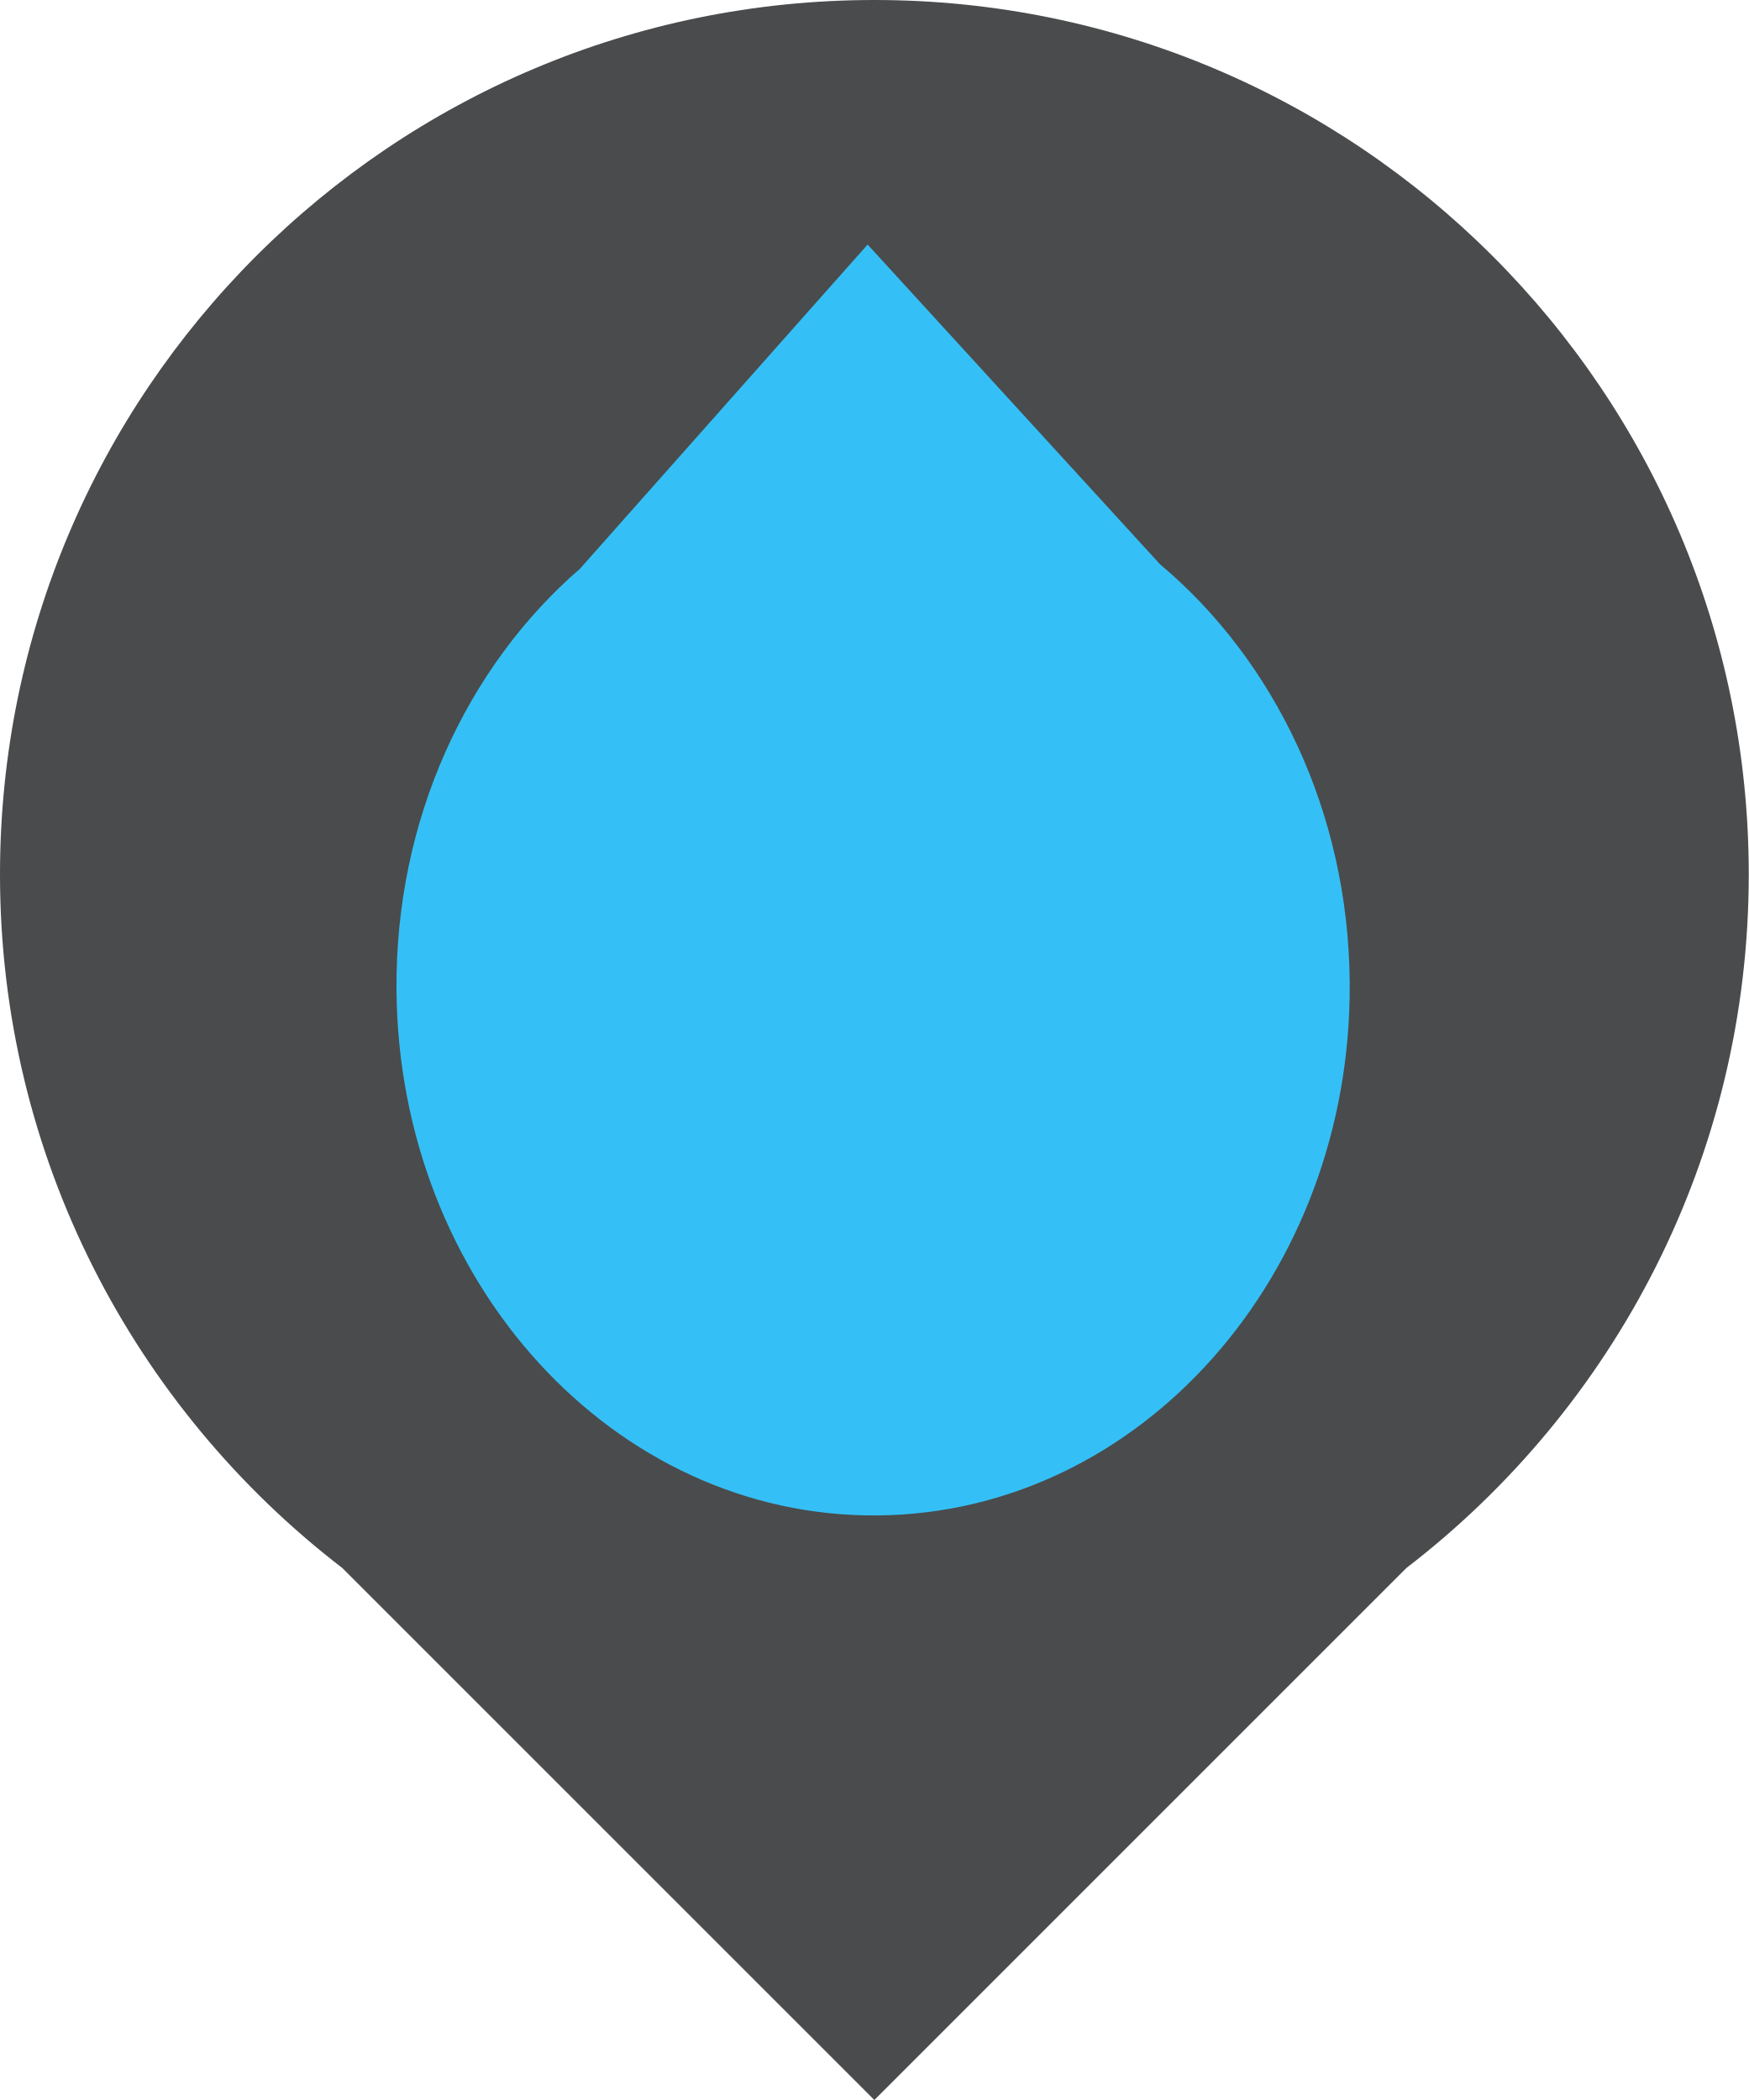
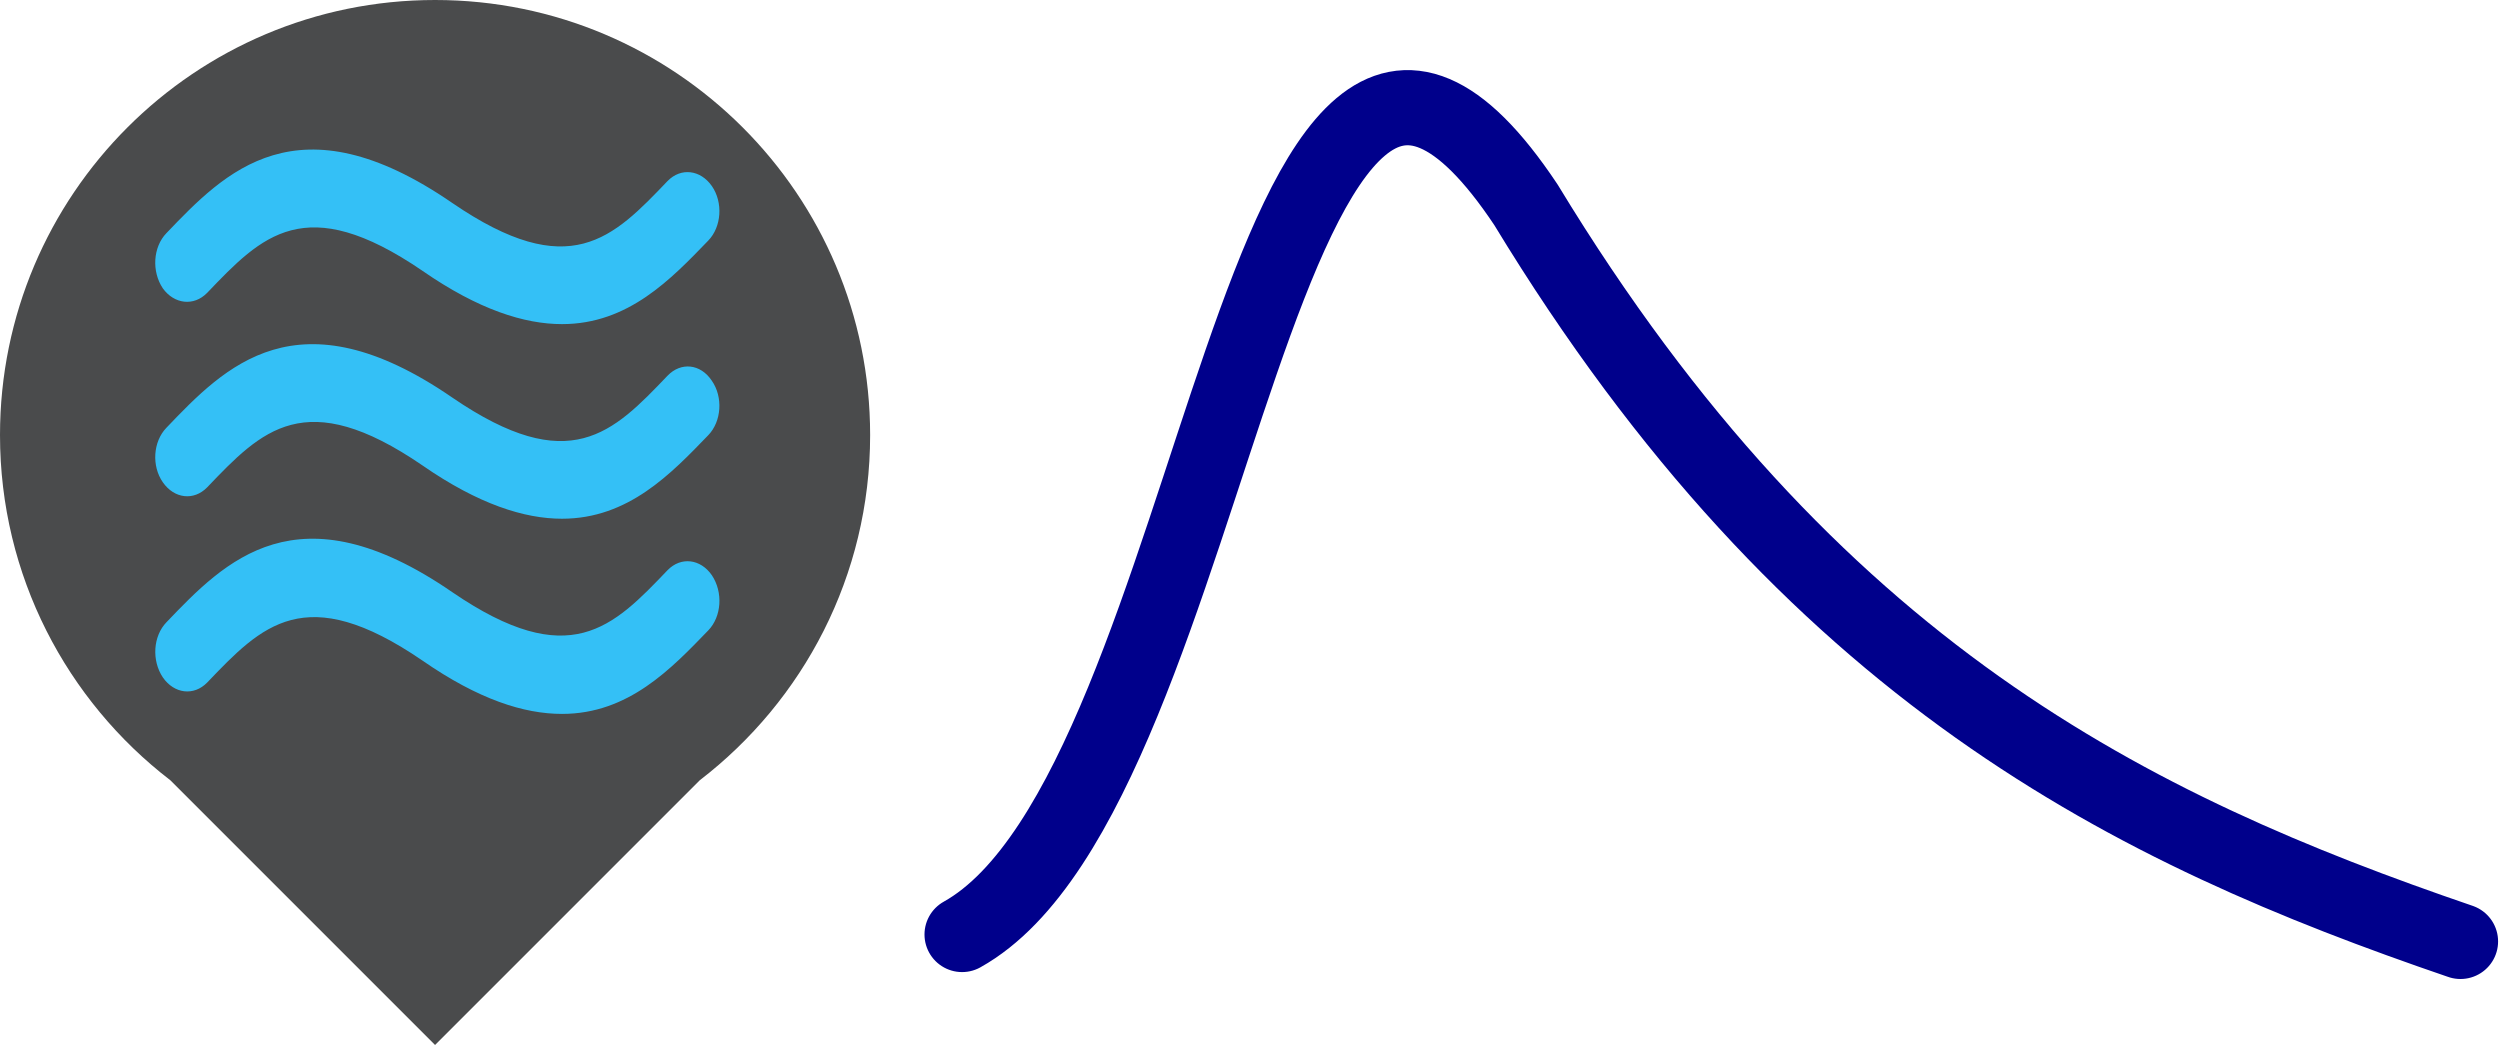
- <svg xmlns="http://www.w3.org/2000/svg" version="1.1" width="23.147" height="27.798" id="map_icons">
+ <svg xmlns="http://www.w3.org/2000/svg" version="1.1" width="66.504" height="27.798" id="map_icons">
  <defs id="defs4629" />
  <path d="M 23.147,11.574 C 23.147,5.182 17.965,0 11.574,0 5.182,0 0,5.182 0,11.574 0,15.315 1.778,18.64 4.531,20.756 l 7.042,7.042 7.042,-7.042 c 2.754,-2.116 4.532,-5.442 4.532,-9.182 z" id="path4623" style="fill:#4a4b4c" />
-   <path d="m 17.865,13.008 c 0.029,3.868 -2.773,7.026 -6.257,7.052 C 8.125,20.087 5.277,16.972 5.248,13.104 5.231,10.84 6.185,8.82 7.677,7.528 l 3.807,-4.291 3.87,4.232 c 1.511,1.269 2.495,3.274 2.511,5.538 z" id="path4623-2" style="fill:#34c0f6;fill-opacity:1" />
+   <path style="fill:none;stroke:#00008b;stroke-width:2;stroke-linecap:round;stroke-linejoin:round;stroke-miterlimit:4;stroke-opacity:1;stroke-dasharray:none" d="m 25.593,24.859 c 6.976,-3.892 7.807,-30.217 15.001,-19.409 7.58,12.48 16.151,16.614 24.859,19.593" id="path3814" />
+   <path style="fill:#34c0f6;fill-opacity:1" d="m 5.511,7.79 c 1.452,-1.519 2.604,-2.721 5.727,-0.586 1.493,1.035 2.714,1.418 3.712,1.418 1.767,0 2.904,-1.201 3.89,-2.221 0.356,-0.366 0.398,-1.017 0.097,-1.451 -0.302,-0.434 -0.822,-0.5 -1.179,-0.134 -1.452,1.519 -2.604,2.721 -5.727,0.583 -4.124,-2.837 -6.055,-0.815 -7.604,0.803 -0.356,0.368 -0.398,1.017 -0.095,1.469 0.302,0.419 0.822,0.485 1.179,0.119 z M 17.759,9.993 C 16.307,11.513 15.155,12.714 12.032,10.576 7.907,7.74 5.977,9.759 4.427,11.379 c -0.356,0.368 -0.398,1.017 -0.095,1.451 0.302,0.434 0.822,0.5 1.179,0.134 1.452,-1.519 2.604,-2.721 5.727,-0.583 1.493,1.035 2.714,1.418 3.712,1.418 1.767,0 2.904,-1.201 3.89,-2.221 0.356,-0.368 0.398,-1.017 0.095,-1.451 C 18.635,9.675 18.115,9.625 17.759,9.993 z m 0,5.174 c -1.452,1.519 -2.604,2.721 -5.727,0.586 -4.124,-2.839 -6.055,-0.818 -7.604,0.8 -0.356,0.368 -0.398,1.017 -0.095,1.469 0.302,0.434 0.822,0.5 1.179,0.134 1.452,-1.519 2.604,-2.721 5.727,-0.583 1.493,1.035 2.699,1.418 3.712,1.418 1.767,0 2.904,-1.201 3.89,-2.221 0.356,-0.368 0.398,-1.017 0.095,-1.469 -0.3,-0.434 -0.82,-0.5 -1.177,-0.134 z" id="path3030" />
</svg>
